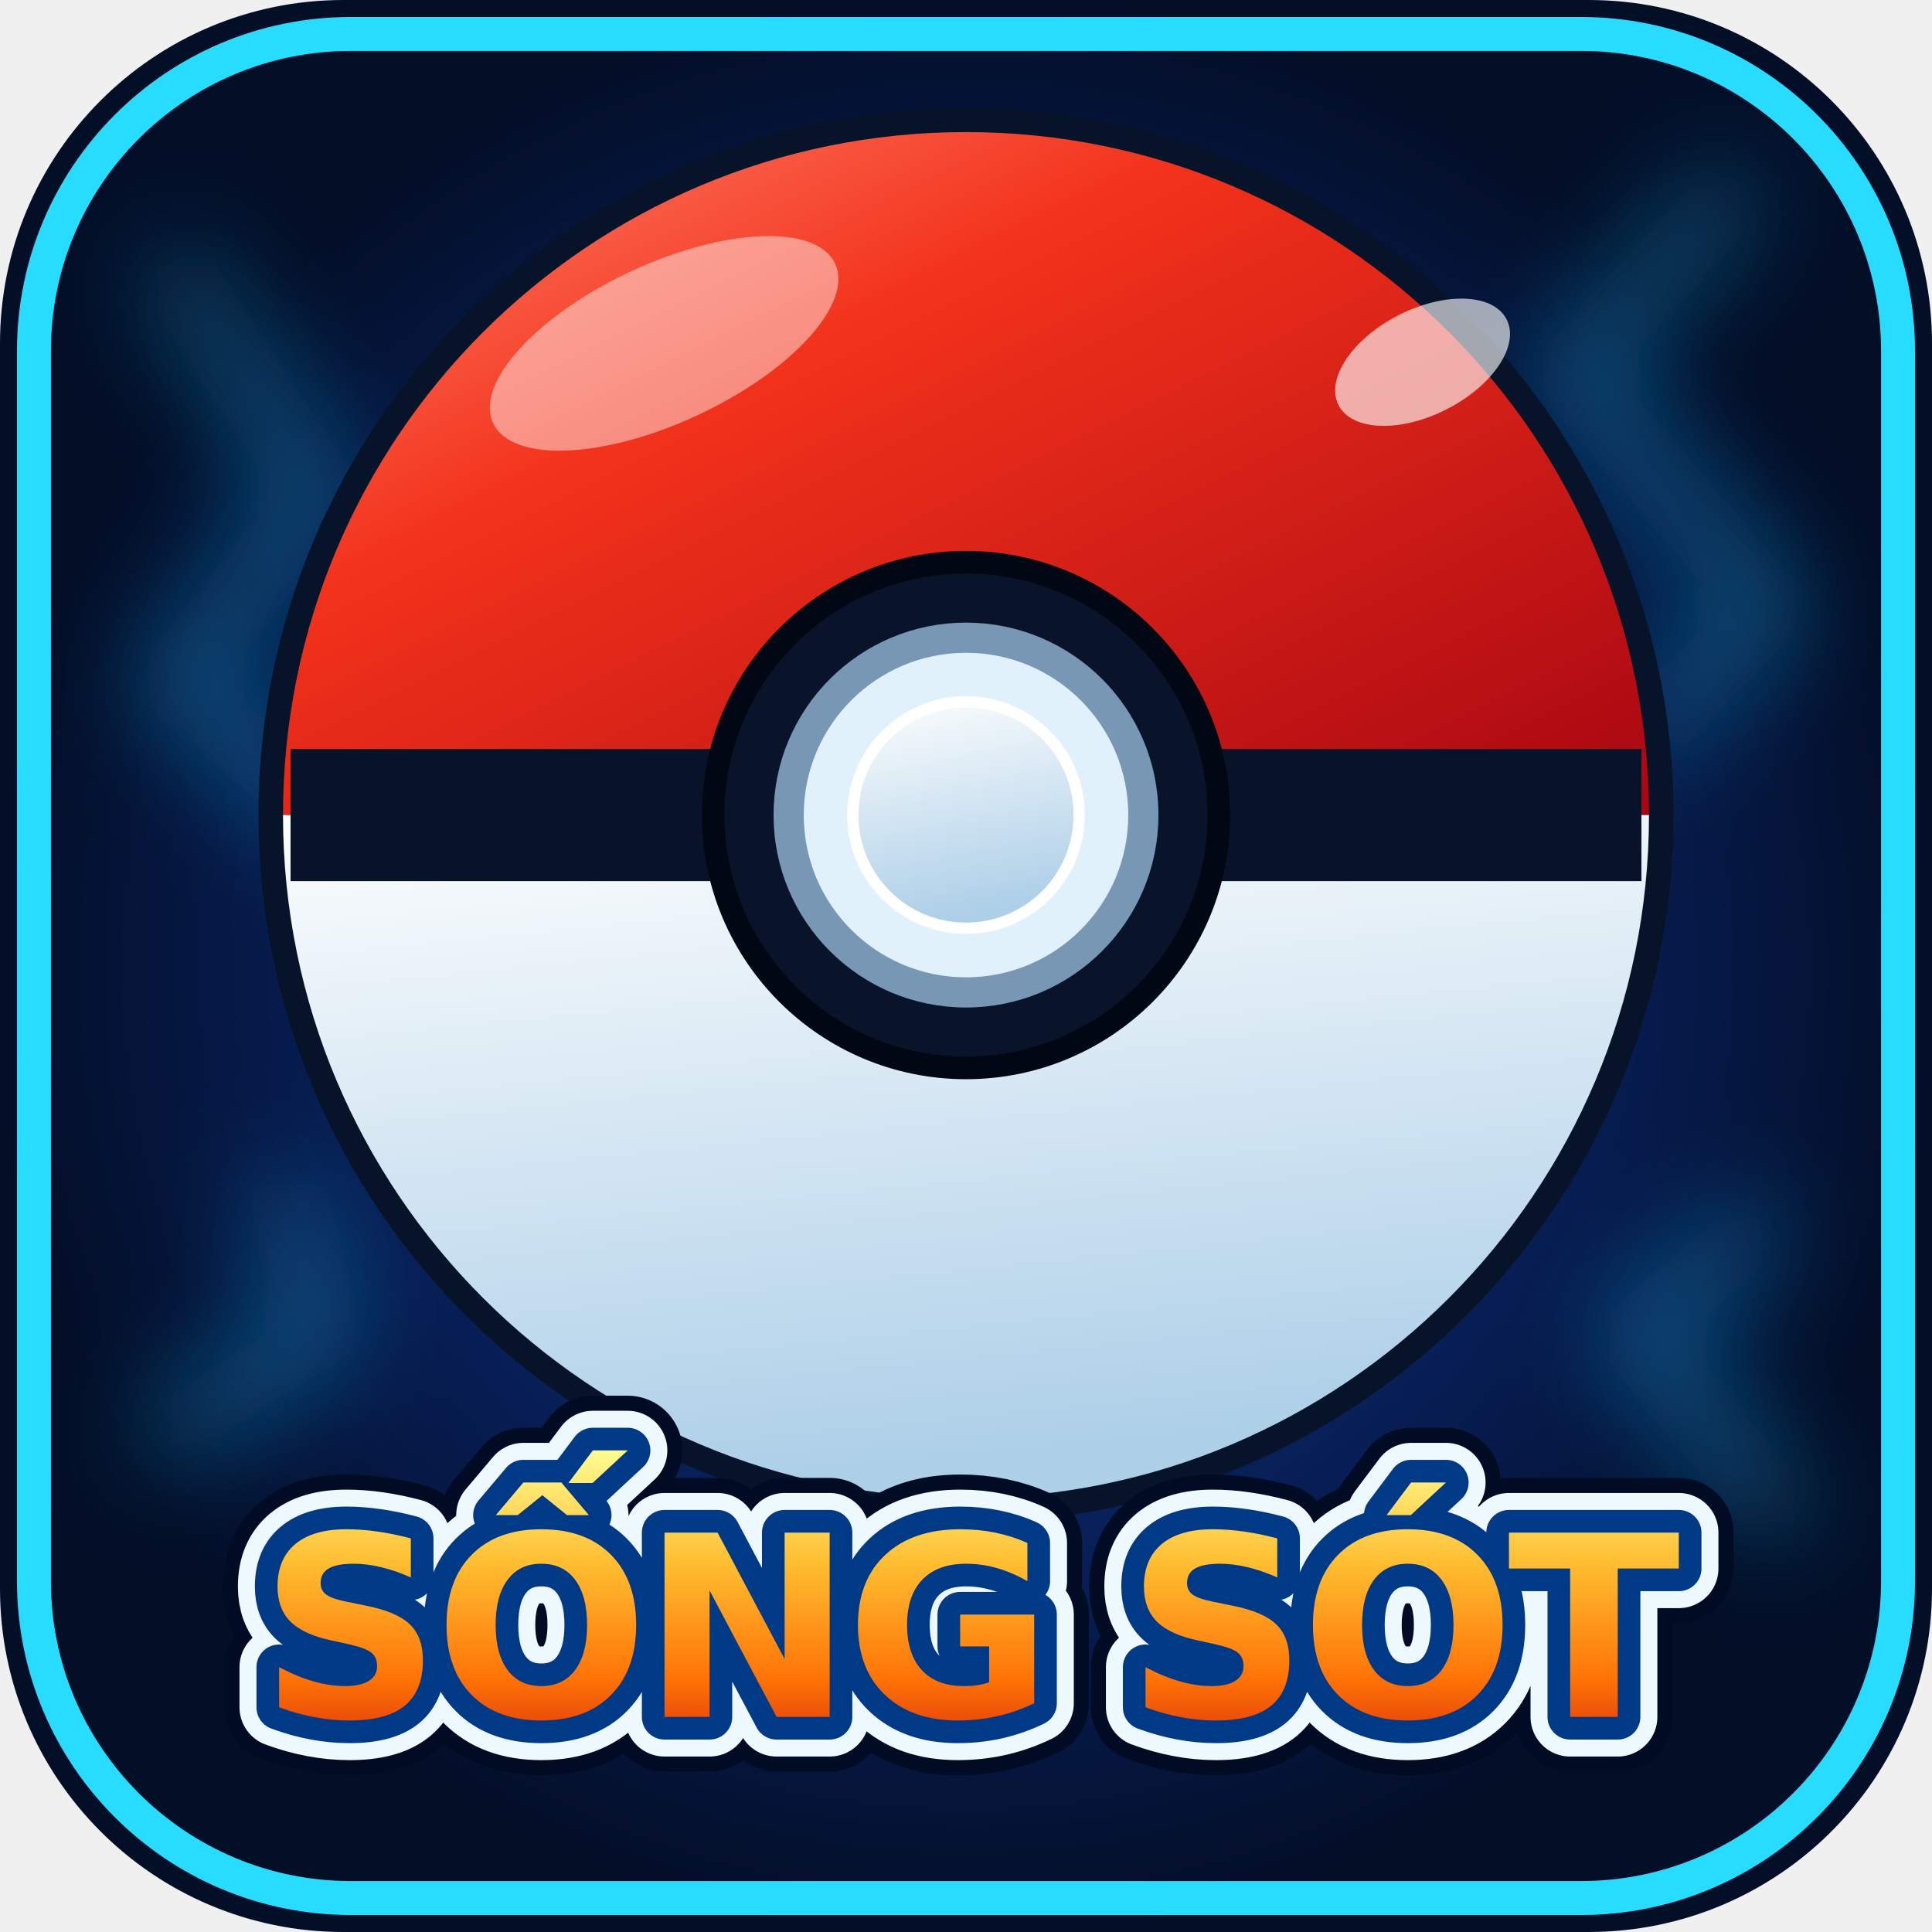
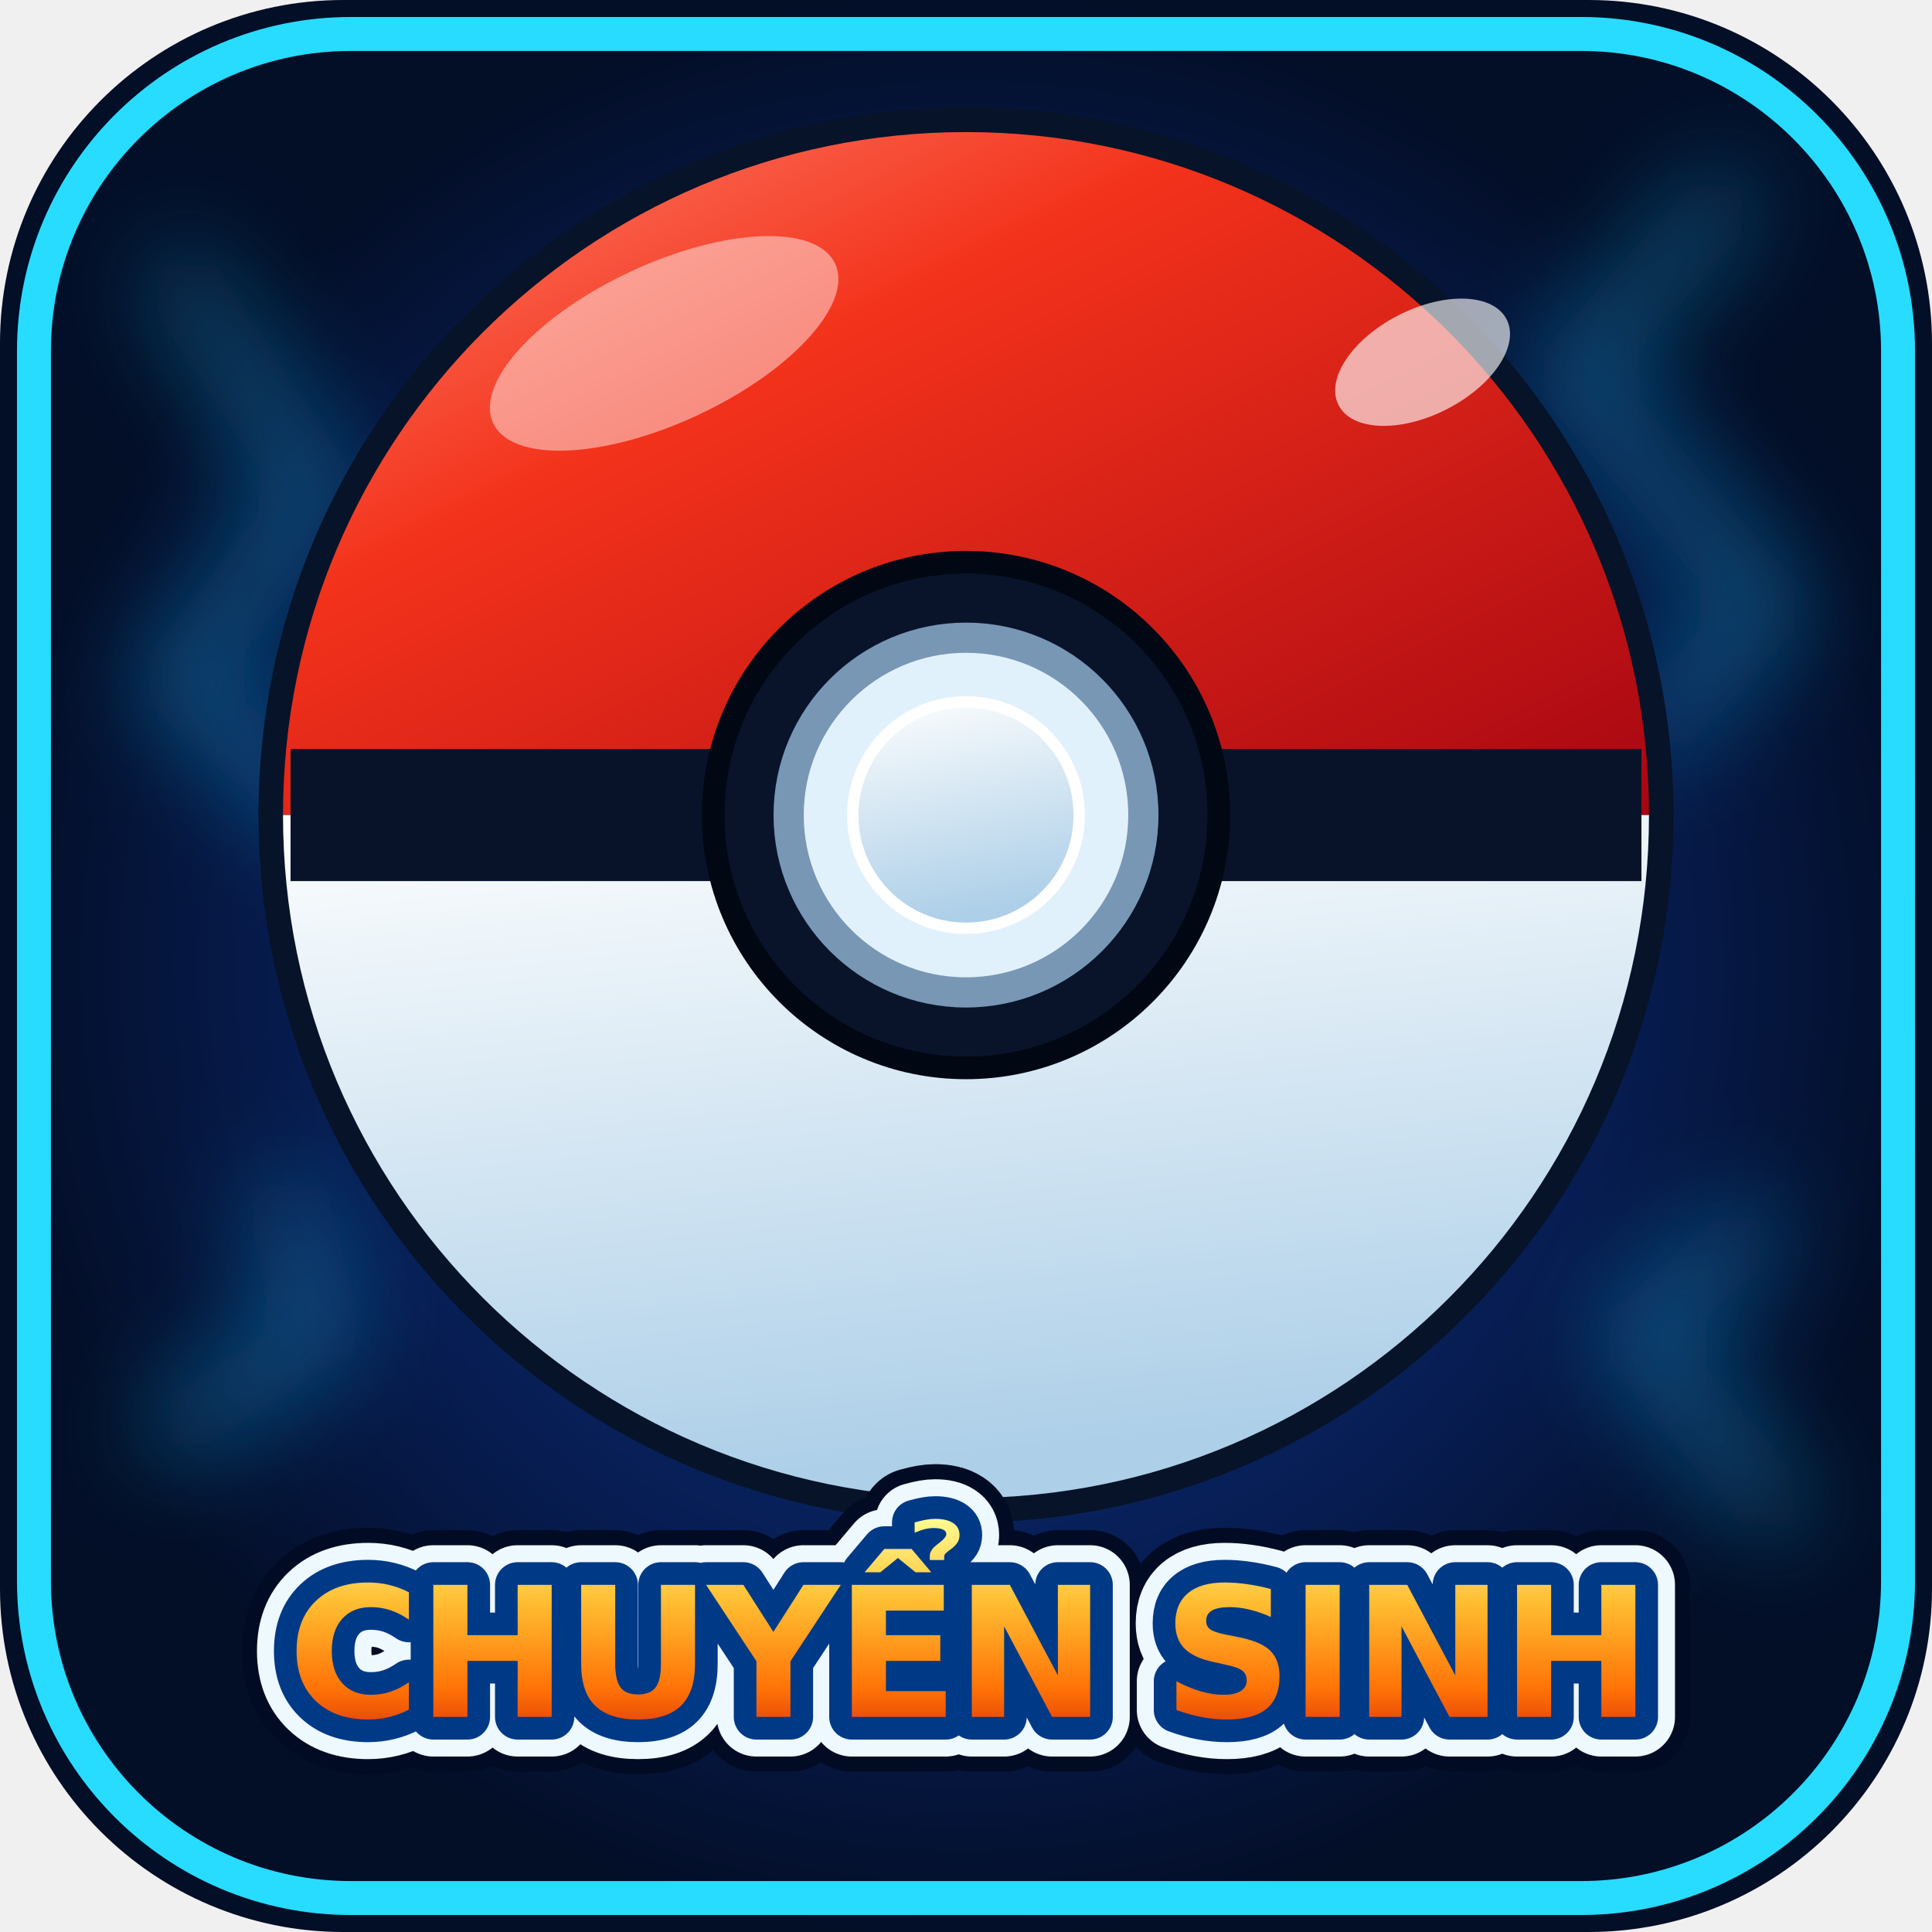
<svg xmlns="http://www.w3.org/2000/svg" width="512" height="512" viewBox="0 0 512 512">
  <defs>
    <radialGradient id="bg">
      <stop stop-color="#153c90" />
      <stop offset=".65" stop-color="#071d53" />
      <stop offset="1" stop-color="#030e27" />
    </radialGradient>
    <linearGradient id="red" x1="0" y1="0" x2="1" y2="1">
      <stop stop-color="#ff8772" />
      <stop offset=".35" stop-color="#f3321b" />
      <stop offset="1" stop-color="#a70612" />
    </linearGradient>
    <linearGradient id="white" x1="0" y1="0" x2=".2" y2="1">
      <stop stop-color="#fdfefe" />
      <stop offset="1" stop-color="#adcfe8" />
    </linearGradient>
    <linearGradient id="gold" x1="0" y1="0" x2="0" y2="1">
      <stop stop-color="#fffc91" />
      <stop offset=".42" stop-color="#ffbd31" />
      <stop offset=".85" stop-color="#ff7206" />
      <stop offset="1" stop-color="#eb4e09" />
    </linearGradient>
    <filter id="glow" x="-50%" y="-50%" width="200%" height="200%">
      <feGaussianBlur stdDeviation="14" />
    </filter>
  </defs>
  <rect width="512" height="512" rx="91" fill="url(#bg)" />
  <g stroke="#19beff" stroke-width="9" fill="none" filter="url(#glow)" opacity=".75">
    <path d="M45 70 85 131 46 181 90 220M461 49 416 99 469 161 435 197M41 382 85 354 75 314M474 404 433 354 468 323" />
  </g>
  <rect x="9" y="9" width="494" height="494" rx="84" fill="none" stroke="#27dcff" stroke-width="9" />
  <g transform="translate(0,-24)">
    <circle cx="256" cy="240" r="181" fill="#061126" stroke="#061328" stroke-width="13" />
    <path d="M75 240 A181 181 0 0 1 437 240 Z" fill="url(#red)" />
    <path d="M75 240 A181 181 0 0 0 437 240 Z" fill="url(#white)" />
    <path d="M77 240H435" stroke="#081329" stroke-width="35" />
    <ellipse cx="176" cy="115" rx="50" ry="21" transform="rotate(-25 176 115)" fill="#fff" opacity=".45" />
    <ellipse cx="377" cy="120" rx="25" ry="14" transform="rotate(-27 377 120)" fill="#fff" opacity=".63" />
    <circle cx="256" cy="240" r="67" fill="#09142b" stroke="#010813" stroke-width="6" />
    <circle cx="256" cy="240" r="47" fill="#e1f1fc" stroke="#7897b4" stroke-width="8" />
    <circle cx="256" cy="240" r="30" fill="url(#white)" stroke="#fff" stroke-width="3" />
  </g>
-   <g font-family="DejaVu Sans,Arial,sans-serif" font-weight="1000" font-size="67" letter-spacing="-2" text-anchor="middle">
-     <text x="257" y="455" stroke="#020b24" stroke-width="29" stroke-linejoin="round" fill="#020b24">SỐNG SÓT</text>
-     <text x="257" y="455" stroke="#edf8ff" stroke-width="21" stroke-linejoin="round" fill="#edf8ff">SỐNG SÓT</text>
-     <text x="257" y="455" stroke="#003986" stroke-width="12" stroke-linejoin="round" fill="#003986">SỐNG SÓT</text>
-     <text x="257" y="455" fill="url(#gold)">SỐNG SÓT</text>
+   <g font-family="DejaVu Sans,Arial,sans-serif" font-weight="1000" font-size="48" letter-spacing="-1" text-anchor="middle">
+     <text x="257" y="455" stroke="#020b24" stroke-width="29" stroke-linejoin="round" fill="#020b24">CHUYỂN SINH</text>
+     <text x="257" y="455" stroke="#edf8ff" stroke-width="21" stroke-linejoin="round" fill="#edf8ff">CHUYỂN SINH</text>
+     <text x="257" y="455" stroke="#003986" stroke-width="12" stroke-linejoin="round" fill="#003986">CHUYỂN SINH</text>
+     <text x="257" y="455" fill="url(#gold)">CHUYỂN SINH</text>
  </g>
</svg>
